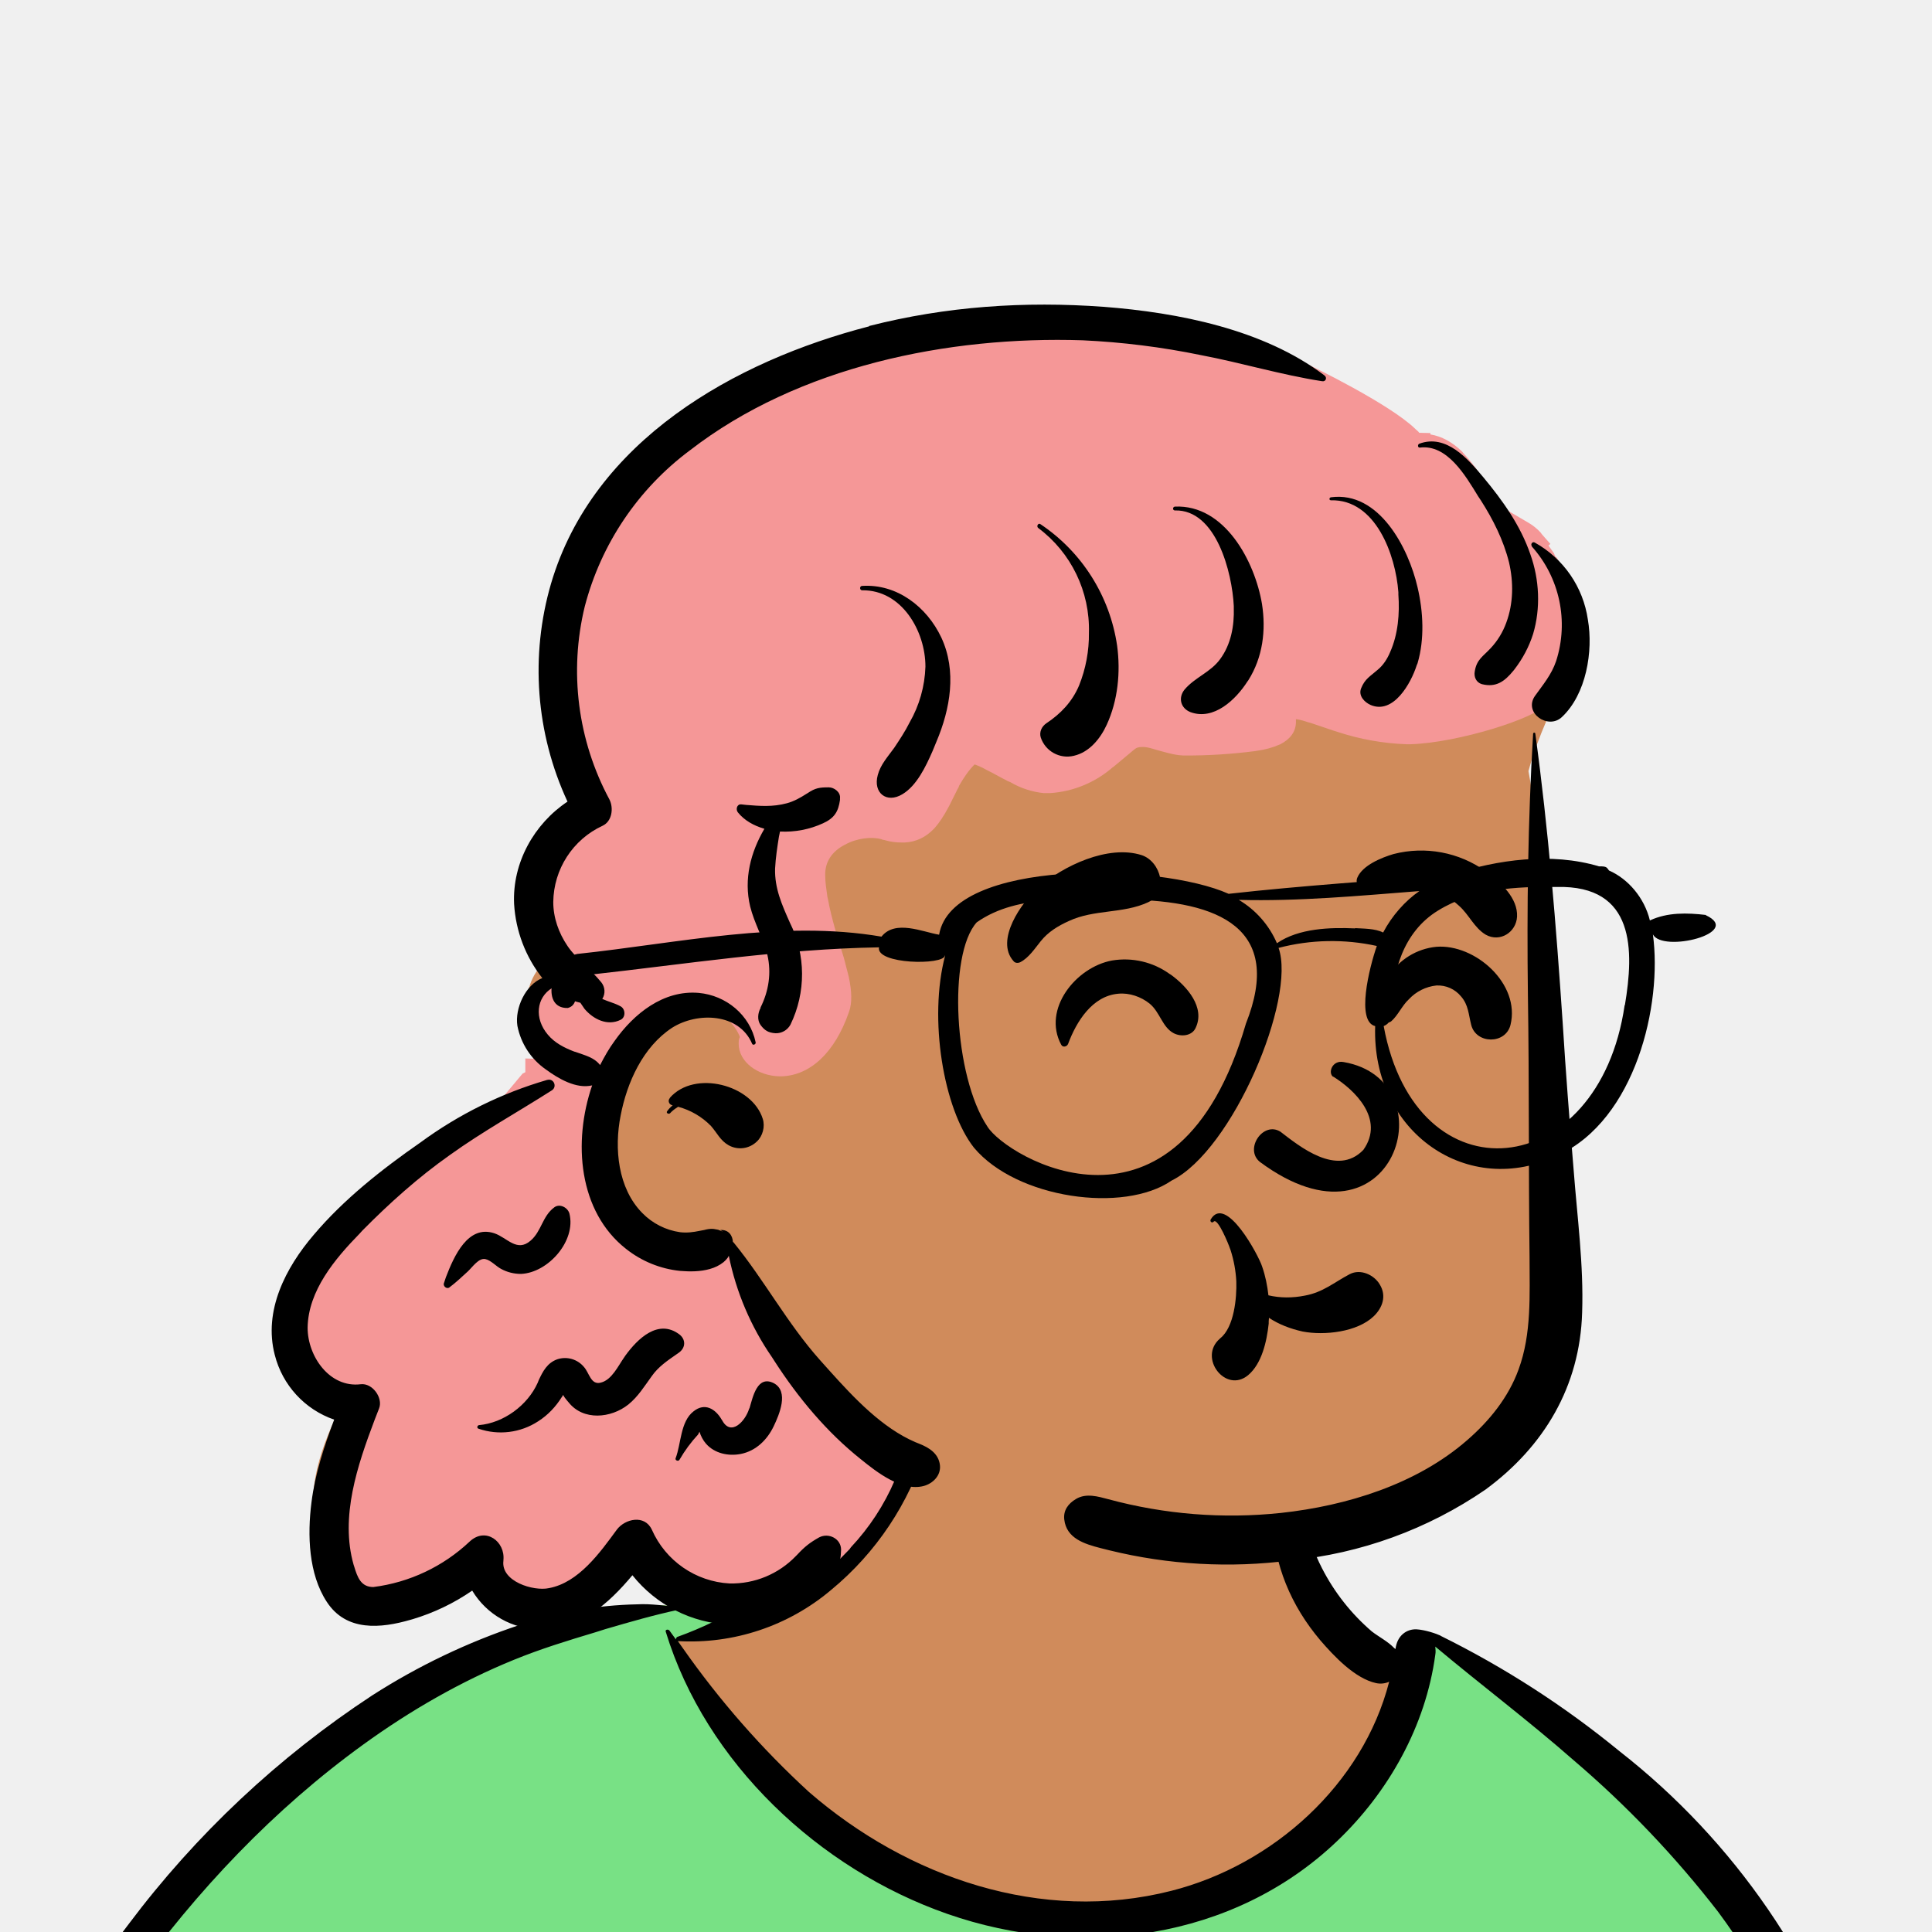
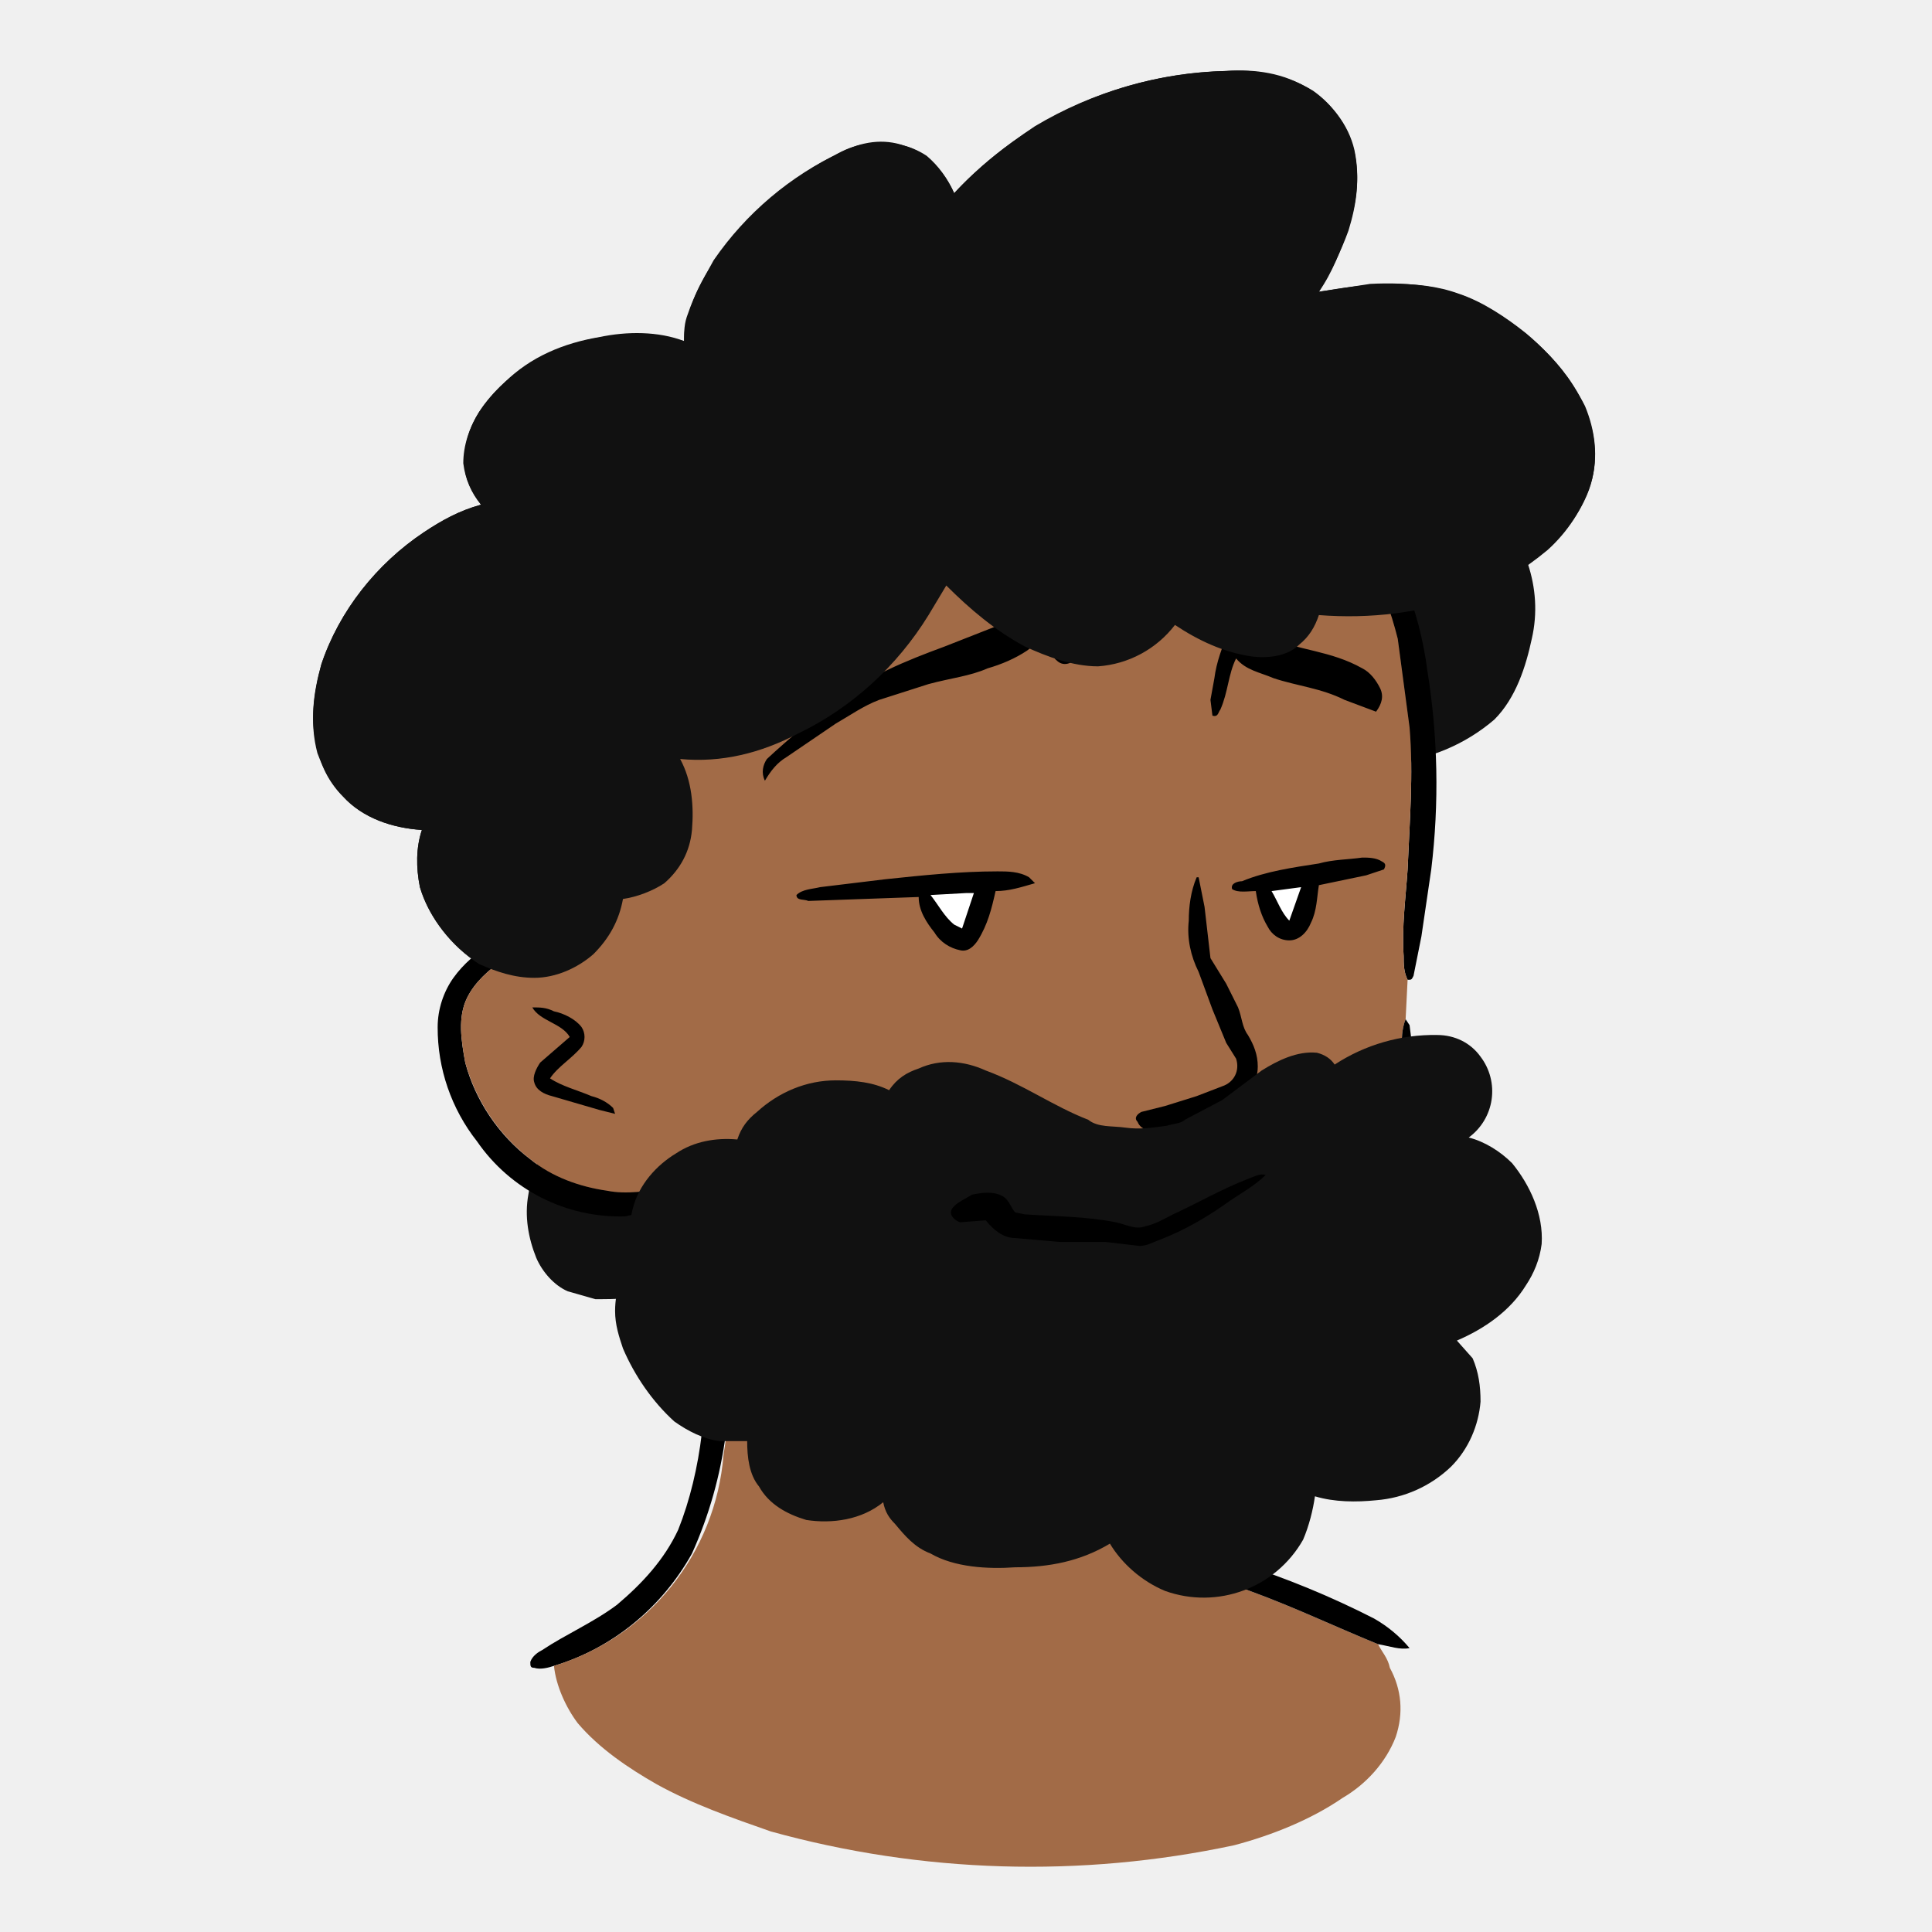
- <svg xmlns="http://www.w3.org/2000/svg" viewBox="0 0 704 704" fill="none" shape-rendering="auto">
+ <svg xmlns="http://www.w3.org/2000/svg" viewBox="0 0 980 980" fill="none" shape-rendering="auto">
  <mask id="viewboxMask">
-     <rect width="704" height="704" rx="0" ry="0" x="0" y="0" fill="#fff" />
+     <rect width="980" height="980" rx="0" ry="0" x="0" y="0" fill="#fff" />
  </mask>
  <g mask="url(#viewboxMask)">
-     <g fill-rule="evenodd" clip-rule="evenodd">
-       <path d="M705.3 1074a2351.1 2351.1 0 0 1-15.6-101c-1-7.7-2.5-16.4 2.7-22 7.3-8 14-14.8 14.8-26.2.8-10.7-2.8-22.4-5-32.8a809.4 809.4 0 0 0-17.3-64.7c-6.6-21.7-13.9-43.2-21.3-64.6-6.9-20-13.5-40.3-22.5-59.5-17-36.5-46-63.5-81.6-81.6-9-4.5-27-20.5-36.3-24-8.5-3.4-8.5 6.3-16.9 2.6-6.7-2.9-13-6.7-16.7-13.2-4-7-14.3-16.9-15.9-25-3.3-17.4.3-32.2-12-45.3a90 90 0 0 0-41.1-23.8c-33.7-9.3-78.5-2.8-98.8 28.5-9.7 14.9-13 33-26.2 45.1-11.4 10.7-8.8 18-23.6 23.4-.9.3-23.6-4.5-24.4-4.2-16.2-3.5-31.7 6.2-46.5 11.8a325.4 325.4 0 0 0-63 32.3 399.2 399.2 0 0 0-102.3 98.5 482.5 482.5 0 0 0-76.4 161c-1.7 6.4-3.5 13-1.5 19.4 1.7 5.3 5.4 9.2 9.8 12.4 6 4.3 18 7 17.7 15.7-.1 6.6-2.4 13.5-3.5 20-1.3 7.7-2.3 15.5-3.4 23.2-4.8 35.4-8.6 71-10.3 106.6a920 920 0 0 0-.5 106c.1 2.3.8 4.5 2 6.2-1 .4-1.2 2.4.1 2.7l2.7.5a12 12 0 0 0 7 2.4l5.5.2c19.3 4 38.6 7.9 58.1 10.8 23.8 3.5 47.6 6.3 71.5 8.7 49.2 4.8 98 3.2 147.1.6a1877 1877 0 0 1 147.4-2c49.2 1.4 98.4 3.5 147.6 4.4 55 1 110-.5 164.8-5 7.5-.5 12.2-6.5 10.7-14-8.9-44.7-19-89.1-27-134Z" fill="#d08b5b" />
-       <path d="m201 597.5 1.2-.4c14.5-5.7 29.6-14.8 45.4-11.4.5-.2 10.8 1.9 17.9 3.2l-6.7 7L247 598c40.7 67.1 88.8 100.7 144.3 100.7 55.5 0 97.7-33.6 126.4-100.7l4-1c.4 0 1 .2 1.5.4 9.3 3.6 27.4 19.6 36.3 24.1 35.6 18 64.5 45 81.6 81.6 8.7 18.6 15.2 38 21.8 57.5l.7 2c7.4 21.4 14.7 43 21.3 64.6 6.3 20.4 12 41 16.6 61.8l.7 2.9c2.2 10.4 5.8 22 5 32.8a29 29 0 0 1-3 10.7l-80.4 29 38.4 261.3c-35.1 1.5-70.3 2-105.5 1.3-49.2-.9-98.4-3-147.6-4.3-47.7-1.2-95.3-.7-143 1.7l-12 .6a946.3 946.3 0 0 1-139.5-1l-3.1-.3v-38.3l16.3-212.9-83-15.6-81.3-39.5a21.7 21.7 0 0 1-5.6-8.8c-1.9-6-.5-12 1-18l.5-1.3a492.8 492.8 0 0 1 76.4-161A399.3 399.3 0 0 1 138 629.7c19.8-13 40.9-23.9 63-32.3Z" fill="#78e185" />
-       <path d="M232.2 584.6c5.1-.3 10.3.6 15.4 1 .4.1.6.8 0 .9-9 1.9-18 4.5-26.9 7.1l-3.8 1.2c-10 3-19.8 6-29.6 10-19.4 7.9-37.8 18.5-54.8 30.8C67.2 682.8 20 754.3-9.9 828.3a526 526 0 0 0-24.3 77c-.4 1.6-2 5.4-1 7 .7 1.3 3.6 2.1 5 2.9l4.5 2.3 25.2 12.9 2.3 1.1c38 18.6 78.4 34.4 121 35.5l.4-3.7a342 342 0 0 1 9.9-60c.3-1 1.6-.6 1.7.3 3 23.1 2 46.4 1 69.7-1.8 41-4.3 82.2-6.5 123.3-1.2 20.6-2.6 41-3.9 61.7-1.3 20.5-1.7 41.6-4.7 62-.6 4.6-6 7-10 6.6-4.4-.5-7.9-4.5-8-9 0-11.9 1.5-24 2.4-35.8l2.5-33.8c3.1-41.1 6.8-82.2 10.2-123.3a4771 4771 0 0 1 3.8-43.7C76.4 979.8 34.2 963-6.1 943.5c-.6 13.2-2 26.5-3.4 39.6-3.8 36.8-7.1 73.6-9.6 110.5a2254.2 2254.2 0 0 0-4.2 92.7l-.2 7c0 4.4-.5 8.5-4.3 11.7-3.7 3.3-8.9 3.5-12.6 0-5-4.6-4.2-10.9-4-17.1a1675.6 1675.6 0 0 1 1.8-47.2 1321 1321 0 0 1 10.5-109.5l2-14c3.5-26 7.5-52.7 15.5-77.9-3.1-1.5-6.2-3-9.3-4.7-5.5-2.7-11.2-5.4-16.6-8.4-4.2-2.5-7.9-5.8-9-10.8-1.4-5.5.6-11.5 2-16.9v-.4a502 502 0 0 1 26.6-80 523.2 523.2 0 0 1 67.8-117 353.8 353.8 0 0 1 88.7-83.3 239 239 0 0 1 53.8-25.7 142.6 142.6 0 0 1 42.8-7.5Zm90.1-66c6-6.5 18.1.2 15.2 8.8a108.2 108.2 0 0 1-34.7 52A79.4 79.4 0 0 1 247 598l1.7 2.4a321.1 321.1 0 0 0 46.1 52.6c36 31.2 84.8 48 132 36 37.1-9.4 69.8-38.8 79.4-76.2-1.3.6-3 .9-4.8.5-7.7-1.7-15.3-9.8-20.3-15.6-5.3-6.3-9.5-13-12.6-20.7-5.6-14-7.4-32.1.3-45.7 1-1.7 3-.7 3.3 1l.3 2.5c1.5 12.7 3.3 25 9.3 36.6a76 76 0 0 0 18.2 23.1c2.6 2 5.8 3.6 8.1 6l.5.4c.6-5 4.1-7.3 7.6-7.2 3.3.2 7.3 1.6 8.8 2.3l.1.1a341 341 0 0 1 65.1 42 259 259 0 0 1 88.4 129c7.5 25.3 11.8 51.4 16.3 77.4l2.8 16c4.2 23.9 8.9 48.4 18.4 70.7 2.5 5.7.6 11.1-5.5 13.4A1493 1493 0 0 1 688 953c3.7 16 6 32.5 8.7 48.5 6 34.1 13.2 68 19.4 102 3.2 17.5 6.1 35 9.3 52.3l4.7 25.2 2.4 13.6.1.7c.5 2.4 1 4.9.4 7.3-.8 2.7-2.9 4.6-4.8 6.6-1.6 1.6-3.8 1.6-5.7.7l-.7-.3c-3.4-1.6-6-3.2-7.3-7-.7-2.5-1-5.2-1.5-7.7a3535.6 3535.6 0 0 1-7.8-43.6l-1.6-9.1c-5.2-31.4-10.2-62.9-12.8-94.5-1-14-2.3-28.1-3.5-42.2l-.9-10.5c-1.1-13.3-2.5-27-2.7-40.5l-4.5 1.6L657 964c-5.5 2-12.5 6-18.4 5.2-2.9-.3-5-1.2-6.8-2.9 2 28.8 4.8 57.4 8.5 86a1965.7 1965.7 0 0 0 22 135c.6 3.2 1.4 6.4 1.9 9.6.5 3.7-.5 5.9-2.5 9-1.7 2.4-5 3.7-7.8 2-3.6-2.3-5.5-4.3-6.5-8.4-1-3.7-1.6-7.6-2.3-11.4a1654.2 1654.2 0 0 1-11.4-65.2c-7.8-52-12.7-104.4-15.2-156.8a1388 1388 0 0 1-1.4-77.8c0-13.3.5-26.6 1.4-39.9 1-13.4 3-26.5 4.8-39.8 0-.5.7-.5.7 0 .8 14.9 2.1 29.8 2.8 44.7.6 14.3.9 28.5 1.4 42.8.6 18.7 1.5 37.5 2.7 56.2a9.6 9.6 0 0 1 8.5-3.1c4.7-1 9.7-3.4 14.1-5l16.8-5.5 26.4-8.7a679 679 0 0 1-18-80.8l-2-12.3c-4-24.2-8.5-48.5-15.8-72a229.8 229.8 0 0 0-34.8-68.2 370.2 370.2 0 0 0-52.7-55.3C557 627 539.7 614 523 600c.1.9.2 2 0 3-3.5 25.9-17 50-35.8 67.9-37.7 36-93.6 43.4-142 26.5-46.7-16.3-88-55-102.6-102.8-.3-.8.8-1 1.3-.5l2.4 3.3c0-.4.2-.9.7-1a129 129 0 0 0 46.6-29.2 100.2 100.2 0 0 0 21.3-33.3l.4-1c1.7-5 3.2-10.2 7-14.2Z" fill="#000" />
+     <g transform="translate(10 -60)">
+       <path d="M612 96c15-1 29 1 42 9 11 7 20 18 23 31 3 14 1 27-3 40-4 11-8 22-15 32l26-4c20-1 40 1 58 11 21 12 42 30 51 52 6 14 7 30 1 44s-17 26-30 35c4 12 5 25 2 38-3 14-8 30-19 41a93 93 0 0 1-52 22c-7 1-16 2-23 1-11-2-21-5-29-13l-17-22-6-21c-13-2-24-8-35-15a54 54 0 0 1-39 21c-13 0-26-5-37-10-15-8-28-19-40-31l-9 15c-16 26-39 47-66 60-19 10-39 15-60 13 6 11 7 24 6 36-1 10-6 19-14 26-6 5-14 7-21 9-2 8-5 16-10 23-8 10-21 16-34 17-12 0-23-4-33-10-12-9-22-22-26-36-2-10-2-20 1-29-15-1-30-6-40-17-6-6-10-14-13-22-4-15-2-30 2-45 9-27 28-51 52-67 9-6 18-11 29-14-6-8-10-17-8-27 1-14 10-26 20-35 13-13 30-20 48-23 14-3 30-3 43 2 0-6 1-10 3-16 4-13 12-25 21-36 15-17 32-32 52-42 5-3 10-5 16-6 10-2 22 0 31 6 6 5 11 12 14 19a194 194 0 0 1 138-62ZM323 618c15 5 25 20 27 35 1 8-2 16-7 23 6 0 12 2 17 6 5 5 8 13 9 20s-2 15-7 20c2 3 3 6 1 9-5 5-13 7-20 4-9-3-16-11-20-20-10 4-20 4-31 4l-14-4c-7-3-13-10-16-17-4-10-6-21-4-32 2-14 9-27 20-37 11-11 30-17 45-11Z" fill="#111111" />
+       <path d="M495 234c28 1 56 6 84 15a201 201 0 0 1 100 65c19 25 31 55 35 86a361 361 0 0 1 2 101l-5 34-4 20c-1 2-1 2-3 2-2-4-2-8-2-12-1-15 1-29 2-44 1-24 3-48 1-72l-6-45c-7-28-20-54-40-75-18-18-40-33-63-43-22-9-44-15-67-19-18-3-36-4-54-4a277 277 0 0 0-128 29c-13 9-25 20-35 32a276 276 0 0 0-55 139c-1 24 0 47 8 70l7 15 12 1 1 3c-3 2-7 2-11 3-10 2-20 6-29 12-7 5-14 11-18 19-5 10-3 22-1 33 5 19 17 37 33 49 11 9 25 14 39 16 10 2 20 0 30-1 5 4 8 12 11 17l18 27a136 136 0 0 0 66 50c22 9 45 14 68 19l41 8 17 5v4h-12a535 535 0 0 1-67-8 255 255 0 0 1-84-33c-11-7-21-16-29-27a214 214 0 0 1-16 123c-15 27-40 48-70 57-3 1-7 2-10 1-2 0-2-1-2-3 1-3 4-5 6-6 12-8 26-14 38-23 13-11 24-23 31-38 6-15 10-32 12-49 2-13 3-26 2-40l-4-38-18-36-19 4a88 88 0 0 1-75-38 93 93 0 0 1-20-58c0-9 3-18 8-25s12-13 19-17c5-4 12-6 18-8l-9-24c-5-22-5-45-2-67a292 292 0 0 1 63-149c9-10 18-19 29-26 7-4 14-5 20-9 43-19 90-25 137-22Z" fill="#000" />
+       <path d="M475 243a276 276 0 0 1 121 23c23 10 45 25 63 43 20 21 33 47 40 75l6 45c2 24 0 48-1 72-1 15-3 29-2 44 0 4 0 8 2 12l-1 20c-2 5-2 10-2 16-2 24-2 49-6 74-1 12-3 25-8 36-3 9-8 17-15 24-12 13-27 24-43 33-19 11-39 16-58 24-5 2-10 4-13 8 8 1 15 0 23-2-5 12-6 24-6 36 0 5-1 11 1 16 3 5 8 9 13 12l35 13c22 8 43 18 65 27 2 4 5 7 6 12 6 11 7 23 3 35-5 13-15 24-27 31-16 11-36 19-55 24a494 494 0 0 1-235-7c-20-7-40-14-58-24-14-8-29-18-40-31-6-8-11-19-12-29a122 122 0 0 0 86-107c4-24 4-49 0-73 8 11 18 20 29 27l27 14a331 331 0 0 0 124 27h12v-4l-17-5-41-8c-23-5-46-10-68-19-13-6-27-13-39-21-10-9-19-18-27-29l-18-27c-3-5-6-13-11-17-10 1-20 3-30 1-14-2-28-7-39-16a94 94 0 0 1-33-49c-2-11-4-23 1-33 4-8 11-14 18-19 9-6 19-10 29-12 4-1 8-1 11-3l-1-3-12-1-7-15c-8-23-9-46-7-70a276 276 0 0 1 54-139c10-12 22-23 35-32a277 277 0 0 1 128-30Z" fill="#a26b47" />
+       <path d="M260 571c4 0 7 0 11 2 5 1 11 4 14 8 2 3 2 7 0 10-5 6-12 10-16 16 6 4 14 6 21 9 4 1 8 3 11 6l1 3-8-2-24-7c-4-1-8-3-9-7-1-3 1-7 3-10l15-13c-4-7-15-8-19-15ZM703 577l2 3 2 16a483 483 0 0 1-2 89c-2 11-5 23-10 33a198 198 0 0 1-106 71c-1 14-3 31-2 47l5 5c8 6 18 9 27 12a451 451 0 0 1 68 28c7 4 13 9 18 15-5 1-10-1-16-2-22-9-43-19-65-27l-35-13c-5-3-10-7-13-12-2-5-1-11-1-16 0-12 1-24 6-36-8 2-15 3-23 2 3-4 8-6 13-8 19-8 39-13 58-24 16-9 31-20 43-33 7-7 12-15 15-24 5-11 7-24 8-36 4-25 4-50 6-74 0-6 0-11 2-16Z" fill="#000" />
+       <path d="M681 495c3 0 7 0 10 2 2 1 2 2 1 4l-9 3-24 5c-1 6-1 13-4 19-2 5-6 9-11 9s-9-3-11-7c-3-5-5-11-6-18-4 0-9 1-12-1-1-3 3-4 5-4 12-5 26-7 39-9 7-2 15-2 22-3ZM496 502c5 0 11 0 16 3l3 3c-7 2-13 4-20 4-2 9-4 17-9 25-2 3-5 6-9 5-5-1-10-4-13-9-4-5-8-11-8-18l-56 2c-2-1-6 0-6-3 3-3 8-3 12-4l33-4c19-2 38-4 57-4Z" fill="#000000" />
+       <path d="m650 510-6 17c-4-4-6-10-9-15l15-2ZM484 513l-6 18-4-2c-5-4-8-10-12-15l18-1h4Z" fill="#fff" />
+       <path d="M533 358c6 2 9 8 10 14 0 8-3 16-7 22-3 3-7 4-10 1-4-3-2-10-2-15l-13 10c-6 4-13 7-20 9-9 4-19 5-30 8l-25 8c-8 3-15 8-22 12l-25 17c-5 3-8 7-11 12-2-4-1-8 1-11a401 401 0 0 1 35-29c16-13 36-21 55-28l28-11c8-4 14-11 21-16 5-2 10-4 15-3ZM626 376l6 7c17 7 33 7 49 16 4 2 7 6 9 10s1 8-2 12l-16-6c-12-6-24-7-36-11-7-3-14-4-19-10-4 8-4 17-8 26-1 1-1 4-4 3l-1-8 2-11c1-8 4-16 7-23 2-6 8-8 13-5Z" fill="#000000" />
+       <path d="M597 505h1l3 15 3 26 8 13 6 12c2 5 2 10 5 14 3 5 5 10 5 16 0 9-6 17-14 20l-19 8c-5 3-9 5-15 5-5 0-11 0-13-5-2-2 0-4 2-5l12-3 16-5 13-5c6-2 9-8 7-14l-5-8-7-17-7-19c-4-8-6-17-5-26 0-7 1-15 4-22Z" fill="#000000" />
+       <path d="M719 585c9 0 17 4 22 11a29 29 0 0 1-6 41c8 2 16 7 22 13 9 11 16 26 15 41-1 8-4 15-8 21-8 13-21 22-35 28l8 9c3 7 4 14 4 22-1 12-6 24-15 33a62 62 0 0 1-38 17c-10 1-21 1-31-2-1 7-3 15-6 22a58 58 0 0 1-70 26c-12-5-22-14-28-24-15 9-31 12-48 12-14 1-31 0-43-7-8-3-13-9-18-15-3-3-5-6-6-11-11 9-26 11-39 9-10-3-19-8-24-17-5-6-6-15-6-23h-14c-8-1-16-5-23-10-11-10-20-23-26-37-2-6-4-12-4-19 0-11 4-22 11-31-3-7-4-14-2-21 3-12 12-22 22-28 9-6 20-8 31-7 2-6 5-10 10-14 11-10 25-16 40-16 10 0 19 1 27 5 4-6 9-9 15-11 11-5 23-4 34 1 19 7 34 18 52 25 5 4 12 3 19 4s14 0 21-1c3-1 7-1 9-3l19-10 20-15c8-5 18-10 28-9 4 1 7 3 9 6a92 92 0 0 1 52-15Z" fill="#111111" />
+       <path d="M632 656c-5 5-12 9-18 13-11 8-23 15-36 20-3 1-6 3-10 3l-17-2h-23l-23-2c-6 0-11-4-15-9l-13 1c-3-1-6-4-4-7s7-5 10-7c5-1 11-2 16 1 3 2 4 6 6 8l5 1c15 1 31 1 46 4 5 1 10 4 15 2 5-1 10-4 14-6 13-6 25-13 38-18 3-1 6-3 9-2Z" fill="#000000" />
+       <path d="M612 96c15-1 31 2 44 10 10 7 18 18 21 31 3 14 1 27-3 40-4 11-9 21-15 31 12-2 25-4 37-4s23 1 34 5c12 4 24 12 34 20 12 10 23 23 30 37 5 12 7 26 3 39s-12 25-22 34c-12 10-25 18-40 23-24 9-50 12-76 10-2 6-5 11-10 15-6 6-16 7-24 6-14-2-27-8-39-16a54 54 0 0 1-39 21c-13 0-26-5-37-10-15-8-28-19-40-31l-9 15c-16 26-39 47-66 60-19 10-39 15-60 13 6 11 7 24 6 36-1 11-6 20-14 27-6 4-14 7-21 8-2 11-7 20-15 28-8 7-19 12-30 12-10 0-19-3-28-7-14-9-25-23-30-39-2-10-2-20 1-29-15-1-30-6-40-17-7-7-11-15-13-24-4-14-2-29 2-43 9-27 28-51 52-67 9-6 18-11 29-14-5-6-8-13-9-21 0-9 3-18 8-26 6-9 14-17 23-23a102 102 0 0 1 81-13c0-5 0-9 2-14 3-9 8-18 13-27a162 162 0 0 1 65-55c10-5 21-7 32-3 11 3 20 13 25 24 12-13 26-24 41-34a199 199 0 0 1 97-28Z" fill="#111111" />
    </g>
-     <g transform="matrix(.99789 0 0 1 156 62)">
-       <g fill-rule="evenodd" clip-rule="evenodd">
-         <path d="M407.9 144.5c-2.3-5.6-6.2-12.7-12.7-13-5.1-15.5-17.8-31.3-35.3-30.9-51.6-52.7-116.5-50.2-184.3-39-35.8 6.6-72.1 19.6-98.8 45.2-32 30.2-44.5 83-19.4 121.1-21.7 11.6-22 39.1-12.8 59-11.2 7.7-11.8 26.4.7 32.2-.7 2.8-.2 5.6 1 8-6.1 5.2-14.2 9-21 12.3a9.9 9.9 0 0 0-5.3 6.5c-22 14.4-76.6 49.6-76 77.6-.3 14.6 10.5 24.2 23.7 28-7.8 15.7-13.8 34-6.3 50.9 2 5 17.6 20 18.4 20.3 1.4 1.2 23.6-9 34.5-14.2 2 13.6 16.7 20.8 29.3 16.1 12-3.6 19.2-13.7 26.8-22.9 10 21.8 39.4 22 58.4 12.7 17-8 30-22.4 37.3-39.8a205 205 0 0 0 125 16.8c2.6 4.7 8.5 7.9 13.8 6 22.2-6.6 46.7-7 65.5-22.3 39.2-28 42.5-80 39.8-124.1-2.5-44-.3-88.5-8.4-132 3.5-13 9.3-24.3 14.7-36.3 5.8-12.7 5.6-31.5-8.6-38.2Z" fill="#d08b5b" />
-         <path d="M230 57h1.5a277.3 277.3 0 0 1 50.2 5.2l2.4.5 12.8 2.8 11 2.6a342 342 0 0 0 13.5 3h.5s29.2 14 38.7 23.3l1 .9.3.4 4.1.1v.5c4.2.7 7.9 2.8 11.3 6l.4.4.3.4a59 59 0 0 1 7.7 10.2l.7 1 1.2 2 1 1.5 1.8 3 .6.9.4.7 10.6 6.2c1.5.9 2.9 2 4.2 3.4l.3.4.3.4 3 3.4-.7.6.3.4.5.7.5.7.5.7.2.3.3.7.2.3v.3l.5.2.7 1.3a48.7 48.7 0 0 1 3.8 38.2c-1.1 3.4-2.6 6-5.2 9.7l-2.1 2.8-.4.6-.5.7-.3.3c-3.3 4.9-32 14-49.5 14.5h-1.2a91 91 0 0 1-25.3-4.5l-1.6-.5-8-2.7-.7-.2-.7-.2c-1.8-.6-3-.9-4-1h-.2V201c0 3.7-2.2 6.4-5.7 8.2a31.4 31.4 0 0 1-8.7 2.4l-.6.1a195.6 195.6 0 0 1-26.1 1.6c-2.6-.1-4.5-.6-8.2-1.6l-1.8-.5-1-.3c-1.7-.5-2.7-.7-3.6-.7h-.5c-1.2 0-2 .2-2.7.8l-.5.4-5.4 4.5-1.8 1.5-.2.1a38.7 38.7 0 0 1-23 9.5H224.8a30 30 0 0 1-12.2-4l-1-.4-.7-.4-1.2-.6-3.7-2-2-1a26.4 26.4 0 0 0-4.3-2h-.2c-2 2-3.7 4.4-5.6 7.7l-.2.6-.4.7-2.6 5.2-.5 1c-2 3.7-3.5 6-5.5 8.2-2.9 3-6.4 4.8-10.7 5h-.9c-2 0-4.2-.2-6.5-.9l-.6-.1-.5-.2c-3.5-1-9-.4-13.3 2-4.7 2.4-7.3 6.2-7.2 11.1 0 2.5.4 5 .8 7.9l.2.8c.6 3.4 1.5 7 2.8 11.6l3 9.8.3 1.1.3 1.2 1.2 4.6c1.1 5.3 1.3 9.4.1 12.8-5.2 15-14.2 23.1-24.5 23.5h-.8c-8-.1-15.1-5.3-15-12 0-.7 0-1.3.3-2l.1-.2v-.3c-2.4-5.8-8-10-14.7-10.9h-.7l-1.1-.1h-.7c-8.9 0-17.6 5.8-24.4 15.4-1.5 2-2.8 4.2-4 6.5l-.4.8-1.9 4-1.3 3.7c-7 20.8-3.5 42.5 10.4 53.7l.4.4a33 33 0 0 0 19.3 7h1.1c2 0 4-.2 5.7-.7 1.5-.4 2.5-.9 3.2-1.5l.4-.4.1-.1 9.5 1.3a90 90 0 0 0 13.9 33l.4.8.9 1.3.8 1.3c9 13.7 18.9 25.2 29.8 34l.7.7 1 .8 1 .7c1.8 1.4 3.3 2.5 4.9 3.5l.3.3 3.6 2.2-1.6 4a83.9 83.9 0 0 1-16 24.4l-.5.7-4.6 4.7-3.6-4.5h-.4a22.4 22.4 0 0 0-6.2 4.7l-.3.3-.4.3-.5.5a37.5 37.5 0 0 1-26 11.6h-1.9A38 38 0 0 1 77 497.6c-.2-.5-.4-.7-.8-.8H76c-1 0-2.3.7-3 1.5l-.1.1-2.4 3.2-.9 1.2c-8.4 11-15.3 17.1-24.6 19l-2.3.2h-.8c-4 0-8.6-1.1-12.2-3.2-4.8-2.6-7.7-6.8-7.3-12v-.8c.4-2.7-1.8-4.2-3.5-2.9l-.1.1-.1.1A68 68 0 0 1-4.8 518l-.7.2-1.2.4a42.6 42.6 0 0 1-13.2 2.8c-3.5 0-6.4-1.2-8.4-3.6a16.2 16.2 0 0 1-3.1-6l-.2-.4-.3-1-.2-.7a61 61 0 0 1-.6-28.4c1.5-7.7 3.8-15.2 7.7-25.6l.8-2 1.5-4.1c.2-.4-.8-1.9-1.3-2H-26.7c-12.7 0-22.4-12.5-22.3-25.6 0-12.4 6.3-23 18.1-35.6l1-1 1.2-1.2 1-1.2A248 248 0 0 1 5 355l1-.7 1-.7c3.7-2.7 7.4-5 12.5-8.2l3-1.9 12-14.3 1-.5v-5l11.8.3c-3-1.5-5.5-3.4-7.5-5.7-6.6-7.9-5.7-18.8 2.3-24.2l.3-.1 3.4-2.1 2.8 2.4c2.4 2.1 5 3.5 7.6 4.2h.5l2 .5.5.7.2-.4v-.1l-.4-.4-.2-.4-4-4-1.3-1.2-1-1a34.6 34.6 0 0 1-11.8-25.4 36 36 0 0 1 20.9-32.4c.4-.2.7-1.7.2-2.6a103.9 103.9 0 0 1-9.4-74 108.2 108.2 0 0 1 40.1-59.4c35-27 83.3-40.8 134.6-41.3h3Z" fill="#f59797" />
-         <path d="M43.6 331.5c2.3-.6 3.6 2.5 1.6 3.8-12.4 7.9-25.3 15-37.3 23.6-11.5 8.1-22 17.5-31.9 27.5l-1 1.1c-9 9.2-18.8 20.8-19 34.3 0 10.5 8.1 22 19.4 20.6 4.3-.5 8.2 5 6.7 8.8l-1.6 4.1c-6.3 16.6-12.7 35.4-7.7 52.9l.2.6c1.2 4 2.5 7.5 7 7.5a62.8 62.8 0 0 0 35.2-16.6c5.8-5.4 13 0 12.3 6.8v.2c-1 7.6 11 11.2 16.6 10 10.9-2 18.7-13 24.8-21.3 3-4 10.2-5.6 12.8 0a33 33 0 0 0 28.4 19.6 32.6 32.6 0 0 0 24.2-10l.5-.5c2.7-2.9 4.6-4.4 8-6.3 3.5-1.8 8 .5 8 4.5-.1 5.3-1.7 8.7-5.3 12.5a48 48 0 0 1-35.4 14.8 48 48 0 0 1-35.5-18c-8.7 10.4-19.5 20-33.5 19.7a29.1 29.1 0 0 1-25-14.1A77.2 77.2 0 0 1-5.6 528l-.7.2c-11 3.2-23.6 4.4-30.7-6.5-6.7-10.2-7.1-24.4-5.6-36.2 1.3-10.4 4.6-20.4 8.3-30.2A33.7 33.7 0 0 1-56 431.7c-4.2-16.1 4-31.8 14.2-43.7 11-13 25-24 39-33.7a148 148 0 0 1 46.3-22.8Zm359.9-126.1c0-.5.7-.6.8-.1 4.8 35 7.6 70 10 105.4 1.1 17.8 2.5 35.7 4 53.6 1.3 17.1 3.7 34.7 3.1 52-.8 26.9-13.9 48.8-35.3 64.5a151.7 151.7 0 0 1-71.1 25.8 180.6 180.6 0 0 1-66.3-3.7l-3.2-.8c-5.8-1.5-12.4-3.5-13.2-10.4-.4-3.3 1.4-5.8 4.3-7.5 3.7-2.2 8-.9 11.8.1a172.4 172.4 0 0 0 63 5c24-2.6 49.5-10.4 68-26.5 8.1-7 15.1-15.6 18.8-25.8 4.8-13 4-27.3 4-41-.4-31.7-.1-63.5-.6-95.3-.4-31.9 0-63.5 1.9-95.3ZM161 56.8c28.2-7.2 56.8-9.1 85.7-7 27.3 2.1 58.4 8.2 80.6 25 1.1.8.5 2.4-.9 2.1-14.9-2.3-29.4-6.7-44.2-9.5A278.2 278.2 0 0 0 239 62c-49.1-1.6-103.8 9.5-143.4 40.1A103.4 103.4 0 0 0 57.2 159a98.9 98.9 0 0 0 9 70.3c1.6 3.1 1 8-2.5 9.6a31 31 0 0 0-18 27.8c0 5.7 2 11.3 5.2 16 3.4 5 8.5 8.5 12.3 13.2a5.2 5.2 0 0 1 .4 6.1c2.2 1 4.5 1.5 6.7 2.7 1.8 1 1.9 4 0 4.9-4.8 2.4-10-.2-13.2-4l-1.5-2.2a23 23 0 0 1-10.3-5.4c-5.8 3.5-6.6 11.1-1.6 17 2.5 3 6 4.8 9.7 6.2l.4.1c3.6 1.3 6.8 2 9 4.8 1.6-3.1 3.3-6.1 5.3-8.8 7-9.9 17.8-18.6 30.7-17.5 10 .9 18.7 8 20.8 18 .2.7-1 1.3-1.3.5-4.8-11.2-20-11.6-29.2-5.8-10.7 7-16.5 20-18.8 32-2.4 12-1 26.5 7.9 35.5a24 24 0 0 0 13.8 7c2.5.3 4.8 0 7.2-.5l1.6-.3c1.1-.3 2.2-.5 3.4-.4l1.7.3 1 .4c.9.4.8.3-.2-.3 3-.2 4.5 2 4.6 4.4.1 0 .2 0 .3.2 11.2 13.7 19.6 29.5 31.5 42.8l3.5 3.9c9 10 19.2 20.8 31.3 26l1.5.6c3.5 1.4 7 3.5 7.5 7.8.4 3.8-2.6 6.7-6 7.6-8 2-17-5-22.8-9.7-12.5-9.9-23-22.5-31.6-35.8l-.9-1.4a100 100 0 0 1-15.8-37l-.4.7a9 9 0 0 1-1.5 1.6c-1.5 1.2-3.2 2-5 2.5-3.5 1-7.3 1-10.9.7a38 38 0 0 1-19.7-8c-17.4-13.6-19.5-39-12.4-59.6-5.8 1.4-12.4-2.5-16.9-5.8a25.2 25.2 0 0 1-10.4-15.9c-1-6.4 3-15 9.1-17.4a48.1 48.1 0 0 1-10.3-27c-.7-15 7.3-29.2 19.5-37.3a113.1 113.1 0 0 1-6-79.5c15.4-52 66.9-81 116.2-93.7Zm-43.8 394.6.2-.4c1.2-4 2.8-12 8.8-9 5.7 3 2 11.5 0 15.7-2.4 5-6.5 9-12 10.1-4.6.9-9.6-.2-12.7-3.7a11.9 11.9 0 0 1-2.4-4.4l-.5 1a51 51 0 0 0-6.8 9.2c-.4.8-1.8.2-1.4-.6 2-5.2 1.7-13.3 6.5-17 4.2-3.4 8.1-.8 10.3 3l.2.3c3.2 5.9 8.4.3 9.8-4.2Zm-45.6-18.8.4-.6c4.5-6.2 12-13.5 19.7-7.8 2.4 1.8 2.4 4.8 0 6.6l-1 .7c-3.3 2.3-6.6 4.5-9 7.9-2.7 3.7-5 7.5-8.6 10.4-6.3 5-16.4 6-21.8-.8l-.6-.7c-.4-.5-1-1.2-1.4-2l-.3.5v.1l-.2.2c-2.2 3.5-5 6.5-8.6 8.8a25 25 0 0 1-21.8 2.7c-.7-.2-.5-1.2.2-1.3 9-.8 17.7-7.2 21.4-15.4l.4-1c1.5-3.2 3.1-6.3 6.8-7.6a9 9 0 0 1 9.7 2.8c2 2.2 2.5 6.7 6.2 5.7 4-1 6.3-6.1 8.5-9.2ZM46 378c2-1.6 5 0 5.6 2.2 2.5 10-7.8 21.6-17.7 22-2.5 0-5-.6-7.2-1.8-1.8-.9-3.8-3.2-5.8-3.6-2.4-.5-4.6 2.8-6.4 4.5-2.2 2-4.3 4-6.7 5.8-1 .8-2.5-.5-2-1.6l.7-2.1c3-7.8 8.1-19.2 17.7-16 4.7 1.6 8.2 7 13.2 2.7 4-3.4 4.3-8.9 8.6-12.1Zm42.3-40c9-10.2 30-4.8 33.9 7.7.9 2.8 0 6.3-2.2 8.3a8.7 8.7 0 0 1-10.3 1.3c-3-1.7-4.2-4.5-6.4-7a26.2 26.2 0 0 0-12-7c-1.1.7-2.1 1.4-3 2.4-.6.4-1.5-.2-1-.8.5-.7 1.2-1.5 2-2.1l-.3-.1c-1.2-.4-1.5-1.8-.7-2.6Zm58-113.1c2 0 4.4 1.8 4.1 4v.6c-.6 4.2-2 6.6-6.2 8.5a33.6 33.6 0 0 1-15.7 3l-.4 1.9c-.6 3.8-1.2 7.7-1.4 11.6-.2 7.2 2.5 13.2 5.4 19.7a42 42 0 0 1 .2 37.2 6 6 0 0 1-5.5 3.1c-2.6-.2-3.9-1-5.4-3-1.3-1.8-1-4.4 0-6.2v-.2c3-6 4-12.6 2.5-19.1-1.5-6.1-4.8-11.6-6.3-17.7-2.4-10 .2-19.8 5.2-28.3-3.8-1.1-7.3-3-9.7-6-.8-1-.4-3 1.2-2.9l1.8.2c5 .4 9.7.8 14.9-.6 2.6-.7 4.9-2 7.1-3.4l.5-.3c2.8-1.9 4.4-2.1 7.7-2.1Zm12.2-73.4c12.7-.8 23.6 7.6 28.9 18.8 5.7 12.2 3.3 26-1.8 38l-1.4 3.4c-2.5 5.7-5.8 12.6-11 15.7-5.8 3.5-10.8-.5-9-7 1-3.8 3.7-6.7 6-9.9 2-3 4-6 5.6-9.2a43.6 43.6 0 0 0 5.8-20.4c0-13-8.7-28-23.1-27.8-1 0-1-1.6 0-1.6Zm64.3-21.1c-.8-.6 0-2 .8-1.4a64.5 64.5 0 0 1 28 44.3c1.3 9.6.3 19.9-3.8 28.8-2.3 5-6.3 10-12 11.3a10.2 10.2 0 0 1-12.1-6.7c-.6-2 .4-4 2-5.1 5.3-3.5 9.5-7.9 12-13.8a49.8 49.8 0 0 0 3.6-19.2 46 46 0 0 0-18.5-38.2Zm180.3 6.7c-.7-.8.2-1.9 1-1.4a38.4 38.4 0 0 1 19.4 28.1c2 11.5-.6 27.2-9.5 35.5-5 4.7-14-1.5-9.9-7.6 3-4.2 6.1-7.8 7.8-12.8a42.8 42.8 0 0 0-8.9-41.8Zm-130.4-14.5c18.2-.8 29.2 20 31.8 35.5 1.5 9.6.3 19.4-5 27.8l-.3.4c-4.3 6.7-12.3 14.3-20.8 11.2-3.6-1.4-4.6-5.2-2.2-8.2 3.8-4.5 9.5-6.3 13-11.1 4-5.4 5.2-12.2 5-18.7v-.7c-.6-12.1-6.4-35.2-21.5-34.8-.9 0-.9-1.3 0-1.4Zm57-3.4c17.6-2.3 28.3 18.5 31.6 32.8 2.1 8.9 2.6 18.9 0 27.7l-.3.7c-2.1 6.6-8.5 18-16.8 14.5-2.3-1-4.6-3.4-3.5-6.1 1.4-3.5 3.4-4.4 6-6.7 2.1-1.7 3.6-4.1 4.6-6.5 2.9-6.5 3.5-14 3-21v-.8c-1-13.6-8.3-33.9-24.6-33.5-.8 0-.7-1 0-1.1Zm32.2-19.5c9.9-3.7 17.9 5.6 23.5 12.3 7 8.4 13.5 17.5 17.1 28 3.3 9.2 3.8 19.6 1 29-1.5 4.7-3.8 9-6.8 12.9l-.4.5c-3.2 3.9-6.3 6.2-11.5 4.9-2.1-.6-3-2.7-2.6-4.7.7-4.3 3-5.4 5.8-8.4a27 27 0 0 0 5.7-9.3c2.6-7 2.7-14.7 1-22-2-8-5.8-15.6-10.3-22.6l-1-1.5c-4.6-7.5-11.3-19-21.3-17.7-.8 0-.8-1.1-.2-1.4Z" fill="#000" />
-       </g>
-     </g>
-     <g transform="translate(315 248)">
-       <path fill-rule="evenodd" clip-rule="evenodd" d="M126.2 196.3c5.5-9.2 17.5 13.3 18.7 17.2 1.2 3.4 1.9 7 2.3 10.5 4.3 1 8.8 1 13.3.1 6.6-1.2 10.6-4.8 16.3-7.8 4-2.1 9 .3 11 3.8 2.5 4.1 1 8.4-2.2 11.5-6 5.8-18 7.1-25.9 5.6-4.5-1-8.7-2.6-12.3-5l-.1 1.3v.8c-.7 6.5-2.5 14.6-7.5 18.8-8.2 6.8-18.3-6.4-10.3-13.3l.2-.2c5-4 6-14.7 5.8-20.7-.2-3.8-.9-7.7-2.1-11.4l-.3-.8c-.3-1-4.3-10.9-5.8-9.6-.6.8-1.6 0-1.1-.8Zm44.6-52c7.6 4.7 19 15.4 11 26.7-9.6 10-23.4-1.4-30.2-6.6-6.3-4-13.3 6.3-7.5 11 49 36.3 69-29.8 30.5-36.4-4.2-.8-5.8 4-3.8 5.4ZM90.2 102a28 28 0 0 1 21 4.9l.5.3c5.9 4.3 12.5 11.9 9 19.3-1.3 3-5.3 3.4-8 2-4.2-2.2-5-7.7-8.8-10.8-3.1-2.5-7.4-4-11.4-3.6-9.5.8-15.3 10.2-18.3 18.3-.4 1-1.9 1.4-2.5.3-7-13 5.4-28.3 18.5-30.7ZM208.4 97c14.1-1.1 30.7 13.5 27 28.5-1.8 7.1-12.5 7-14.3 0-1-3.9-1-7.3-3.7-10.4a10.9 10.9 0 0 0-9-4 16 16 0 0 0-10 5c-2.5 2.3-4 5.9-6.4 8-.7.6-1.5.6-2 0-4.4-4-1.8-12.2 1-16.4 3.8-6 10.2-10 17.4-10.7ZM63.3 75.5c9-8 25.5-15.8 37.7-11.9 7 2.3 10.1 13.6 2.3 17.2-9.1 4.2-19.6 2.5-28.8 6.8-4 1.8-7.6 4-10.3 7.4-2.1 2.6-4.3 6-7.4 7.6-.8.4-1.9.4-2.5-.4-6.8-7.6 3-21.5 9-26.7Zm129.5-12.3a40.4 40.4 0 0 1 33.6 6.3l.6.4c5 3.8 11.1 9.4 10.8 16.1-.3 5.7-6.2 9.5-11.4 6.6-4.2-2.5-6.1-7.3-9.7-10.5a33.4 33.4 0 0 0-22.5-8.7c-3.4 0-6.8 1-10 1.4.2.5-2.4.3-4-.2-1-.5-1-1.9-.6-2.8 1.9-4.5 8.8-7.3 13.2-8.6Z" fill="#000" />
-     </g>
-     <g transform="translate(279 400)" />
-     <g transform="translate(179 343)" />
-     <g transform="translate(203 303)">
-       <path fill-rule="evenodd" clip-rule="evenodd" d="M389 63.3c-9.4 64.5-76 71.6-87.8 7.6 1.9-.8 3.2-2.5 3-5.7-.1-14 4.2-28.7 16.8-36.4 13-8 28.2-8.8 43.3-8.6 28.7-.7 28.1 23.3 24.8 43Zm-98.2-28c-9-.4-20.5-.1-28.5 5.4a34 34 0 0 0-13.9-15.8c21.7.6 44-1.5 65.8-3.2-5.2 3.6-10 9-13.2 15.1-3-1.5-7.1-1.4-10.2-1.6ZM251 70c-25 86-87.4 48.6-94.2 37.5-12.2-18.2-14.5-62.6-3.9-74.4 15.3-10.8 37-8 55-8.3 33.3.5 56.9 10.4 43.1 45.2Zm167.6-39.6c-6.8-.8-14-1-20.4 2-2-8.3-8-15.2-14.9-18.2-.8-1-.7-1.6-3.6-1.5-17.4-5.2-37-2.5-53.8 3-26.6 2.2-54.4 4-81.2 7-25.1-11.3-100.8-13-105.5 14.9-6-1-16-5.6-21 .7-36.4-6.2-74.1 2.4-110.8 6.3-9.2 1.7-14 20-3.5 19.7 6-1.6-.1-11.4 7.8-12.1 35.3-3.9 69.9-9.4 105.6-10-1.2 6.2 23.6 6.6 24 3h.1c-6.1 23-.6 55.9 10.5 70 15.6 18.6 54.6 24 72 12 22.3-11 45.5-66.4 39-84.8a76.6 76.6 0 0 1 35.8-.7c-2.8 8-7.6 27.5-.6 29.2-1.3 38.8 34 63 66.6 47.1C393 105 402.8 63 399.3 37.5c3.6 6.8 33-.6 19.3-7Z" fill="#000" />
-     </g>
+     <g transform="translate(10 -60)" />
  </g>
</svg>
